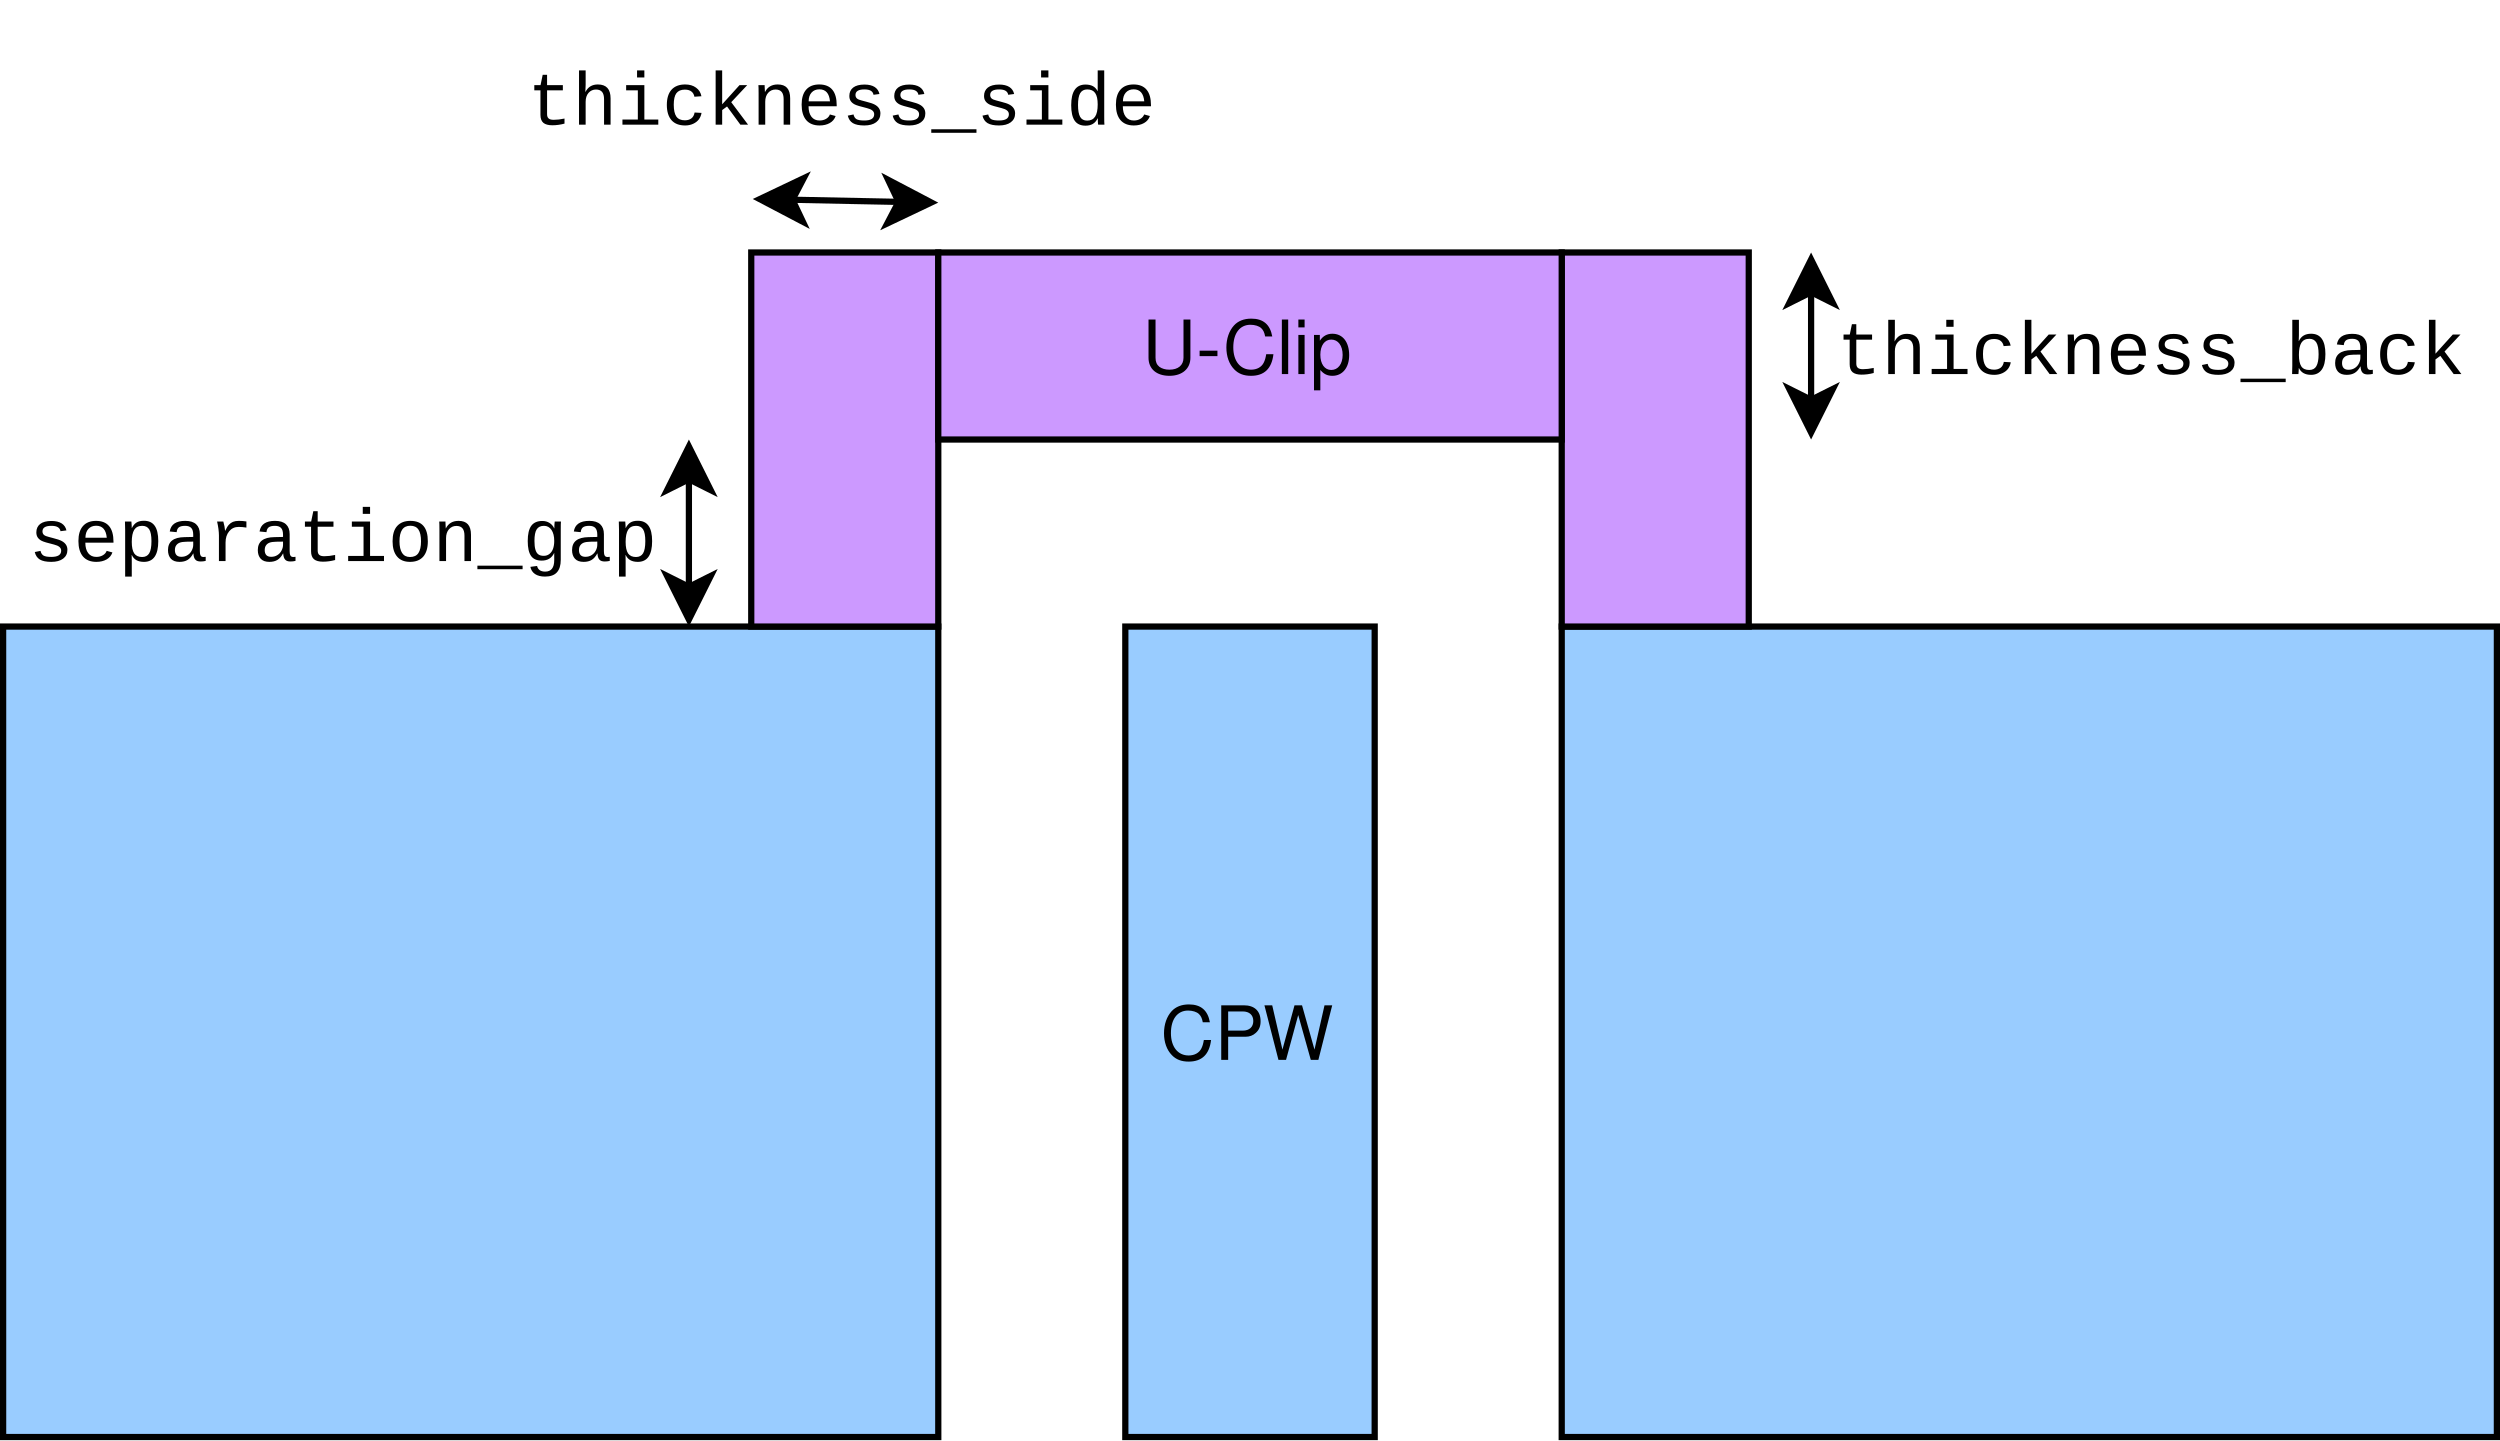
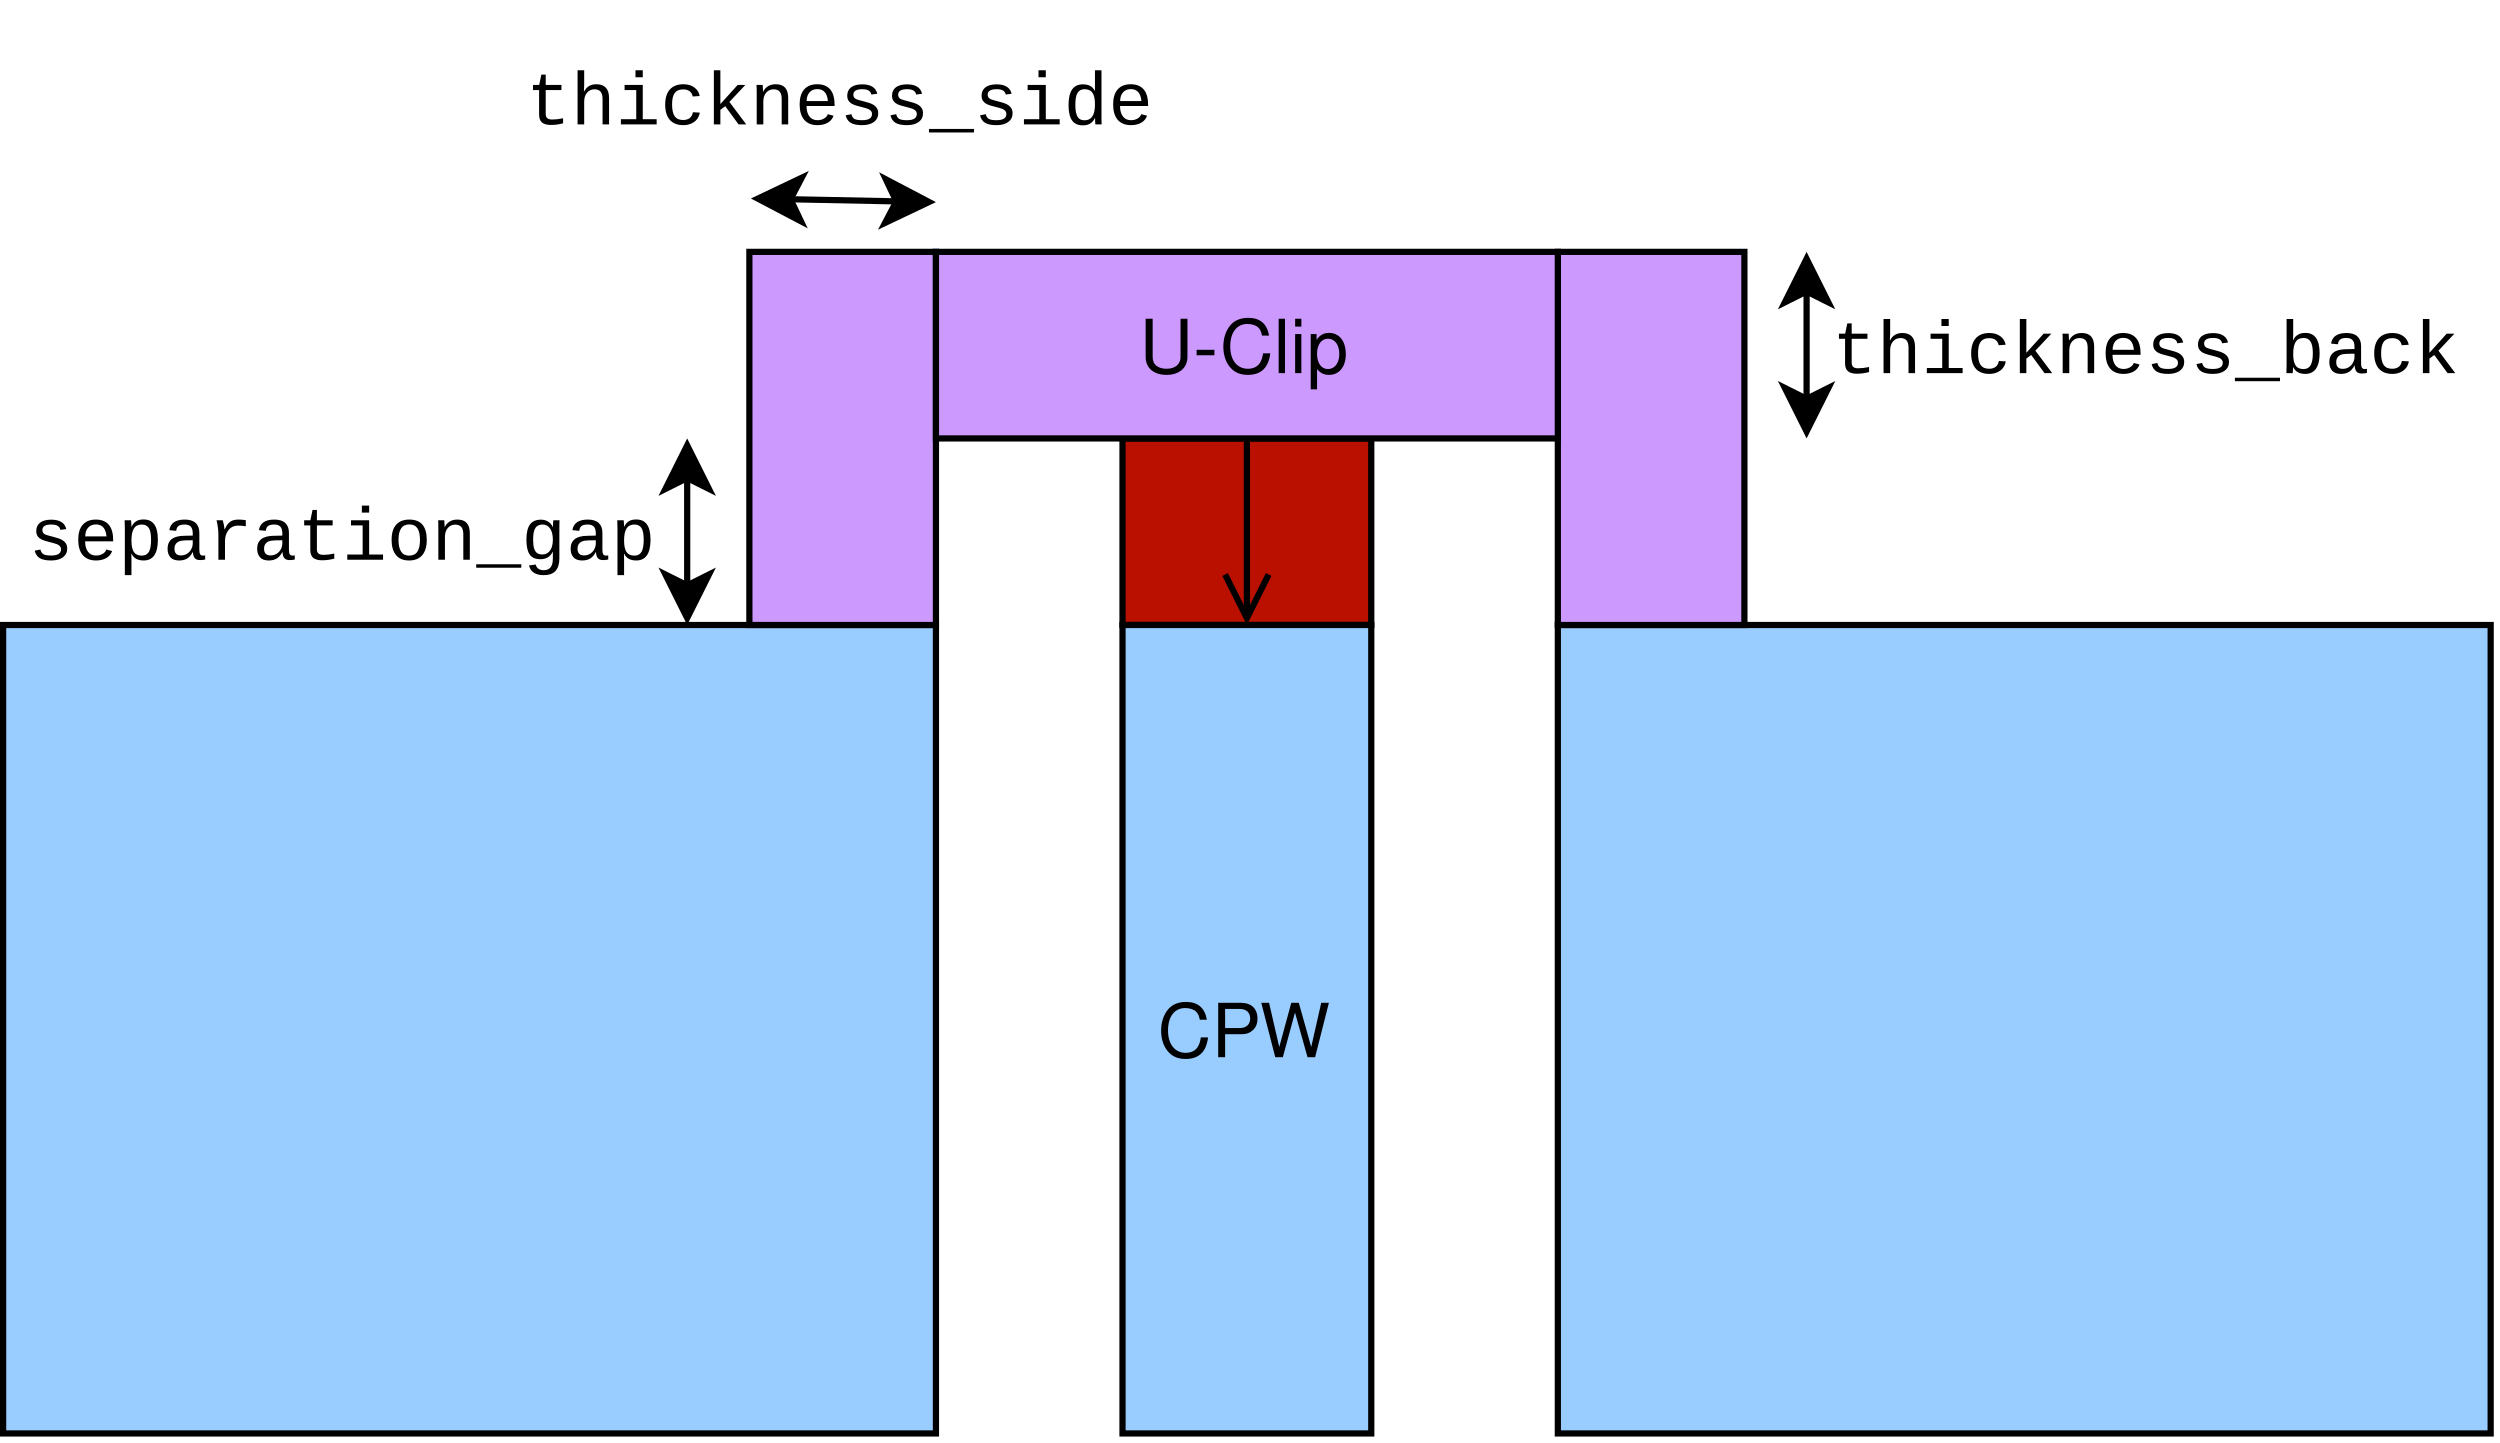
- <svg xmlns="http://www.w3.org/2000/svg" host="65bd71144e" version="1.1" width="401px" height="231px" viewBox="-0.5 -0.5 401 231" content="&lt;mxfile&gt;&lt;diagram id=&quot;hiGQjTIf7Zam6Zm1MoM6&quot; name=&quot;Page-1&quot;&gt;3Zjfb5swEMf/Gh4XYRyS8NjQpn3ZFKma2j1VHlzBioMj4/zaXz8DJvwwWTMtrCh5iHJf24fvc4Y7YmF/fXgUZBN/5SEwy7HDg4XvLceZukh9Z8KxEDCaFUIkaFhIqBKe6S/Qoq3VLQ0hbUyUnDNJN00x4EkCgWxoRAi+b05756x51Q2JwBCeA8JM9YWGMi7UmTOt9CegUVxeGU28YmRNysk6kjQmId/XJPxgYV9wLotf64MPLGNXcinWLc6MnjYmIJGXLHCKBTvCtjo2vS95LIMVfJuEkM23LTx/p4z5nHGRD2LP8/2Fcj43L6z3sgMh4VCT9EYega9BiqOaokfHJRR9KhxX2/uK8VhLcR0v1iLRaY1OrqvI1Q8dfDcIPCAQpyj/AAK5fZEYD4jE2PtMEu4/kvB9z+uLBPJMErgDxOQKHCYD4oAnn8dhOiQOF5wHZHeAuMaNMfsYBCThXVZplRUwkqY0UHGnkghpynCg8jVDNrLtmbZ/5DZyp9q+P2imuXGsGUsQVEUAotQSFc1r3Sh8uaVZucqt0tfZpEDY6AbMlNSQdz2LSk0AI5Lumj1EVxr0FZacqp3UT/6ofDiXSZ+h0Rh51WfSdJryrQhA+6l3AW3X7cM0c5qOVN4ikIaj/JycQFx0dBC67tkZetZcfOY+/dsctR2dWsgecnRBV3hLOcLuB2gvvo/ajtz+cmS2aSkoxIoDT94isjEypgqLzHMk+ArKqpTwBFqFSkuE0SjJ0qiSlj1b51ltouod6E4PrGkYZr7nrZrHE7kga8oyBr4CR9Vqx/4G+56aY6ej8KGeCh8yW0IZ02CVQJq+peql9Fap49a7GepqxHujbjagFfWfJFjdKvWzxeO/UDfbXX/5MgjUT8B2kK260rsVamLGtol50hdls5f+/sVndBjP755Bd53nK4FWZvUvWlFfq78i8cNv&lt;/diagram&gt;&lt;/mxfile&gt;">
+ <svg xmlns="http://www.w3.org/2000/svg" host="65bd71144e" version="1.1" width="402px" height="232px" viewBox="-0.5 -0.5 402 232" content="&lt;mxfile&gt;&lt;diagram id=&quot;hiGQjTIf7Zam6Zm1MoM6&quot; name=&quot;Page-1&quot;&gt;3ZhNb6MwEIZ/DcetMIY0HBvatJddVapW7Z4qF6bBqsGRcb72168dTPhMSnfDFjWHiHltD/Yzxh7bwkGyvRVkGX/nETDLsaOtha8tx8HYUf9a2OWC4xhhIWiUS6gUHuhvMKJt1BWNIKtVlJwzSZd1MeRpCqGsaUQIvqlXe+Ws/tYlWUBLeAgJa6uPNJJxrk6dy1K/A7qIizejiZ+XJKSobEaSxSTim4qEbywcCM5l/pRsA2CaXcElbzc/UnromIBU9mpgOrYmbGUGZzomd8VoBV+lEegGtoVnm5hKeFiSUJduVHiVFsuEKQupx1fKWMAZF/u2eHaFbFs3a3fM9HUNQsK2IpmO3gJPQIqdqmJK3QLaYdYYe1PGwDVSXMGPjUZM1BcHzyUY9WDYdHNyPoqpwcH3g2A+H4iD148DOgcIPCIQh1GeAIG8oUi4IyLh+p9JwvtHEkHg+0ORQH6bBO4AMTkDh8mIOODJ53G4HBOHHvNBbVHD7BrT90FAGl3pjERZISNZRkM17kwSIdsybKl80sgubHtq7F97G3mXxr7eGqZ7Y1cx7kFQNQIQhZaq0TxVjdyXV5ilq71V+DoaFIhqWVM7JBXkXWtRoQlgRNJ1PdfqCoN5wz2nqifVmX9RLM5F0KfowkV++ZvUnWZ8JUIwfqrZUtN1czJNnbojFbcFyJaj/Tw5gOg1dRA679wZe9Q8fOQ7/WiMmo4OWeIAMeqRFX6lGGHvHbS9v6OmI2+4GLXTtAwUYsWBp88LdXxpRkxtLHIfI8HfoNiVUp5CY6MyEmF0keowqqDptXWm9yaqzopXpiChUaR9zxp7Hk/lnCSUaQaBAkdVa8f+AZuBkuOO0xJCA218qJ0SypiGbylk2XOmDu9flTpunM1QVyI+GPV2AlpSfyHh21elfnTz+C/U2+lucP84CtR3wNagW53pbIXqmLHdxjwZinI7l/75LWB0HOv3wKC75vNQoIsFrGdSw5eQ1m8Ay1OKVz2jnD6fpNGc6i6dPmHk+UXBxBpTbuTajW/jb3Mj99il1ju5kQoI2VWqLXWF7ESHm+/BtZti9ZB77Jl4KbO8tc6rl1f/+OYP&lt;/diagram&gt;&lt;/mxfile&gt;">
  <defs />
  <g>
+     <rect x="180" y="70" width="40" height="30" fill="#ba1000" stroke="rgb(0, 0, 0)" pointer-events="all" />
    <rect x="180" y="100" width="40" height="130" fill="#99ccff" stroke="rgb(0, 0, 0)" pointer-events="all" />
    <rect x="0" y="100" width="150" height="130" fill="#99ccff" stroke="rgb(0, 0, 0)" pointer-events="all" />
    <rect x="250" y="100" width="150" height="130" fill="#99ccff" stroke="rgb(0, 0, 0)" pointer-events="all" />
    <rect x="250" y="40" width="30" height="60" fill="#cc99ff" stroke="rgb(0, 0, 0)" pointer-events="all" />
    <rect x="120" y="40" width="30" height="60" fill="#cc99ff" stroke="rgb(0, 0, 0)" pointer-events="all" />
    <rect x="150" y="40" width="100" height="30" fill="#cc99ff" stroke="rgb(0, 0, 0)" pointer-events="all" />
    <path d="M 126.61 31.54 L 143.63 31.88" fill="none" stroke="rgb(0, 0, 0)" stroke-miterlimit="10" pointer-events="stroke" />
    <path d="M 121.36 31.44 L 128.42 28.08 L 126.61 31.54 L 128.29 35.08 Z" fill="rgb(0, 0, 0)" stroke="rgb(0, 0, 0)" stroke-miterlimit="10" pointer-events="all" />
    <path d="M 148.88 31.98 L 141.82 35.34 L 143.63 31.88 L 141.95 28.34 Z" fill="rgb(0, 0, 0)" stroke="rgb(0, 0, 0)" stroke-miterlimit="10" pointer-events="all" />
    <path d="M 290 46.37 L 290 63.63" fill="none" stroke="rgb(0, 0, 0)" stroke-miterlimit="10" pointer-events="stroke" />
    <path d="M 290 41.12 L 293.5 48.12 L 290 46.37 L 286.5 48.12 Z" fill="rgb(0, 0, 0)" stroke="rgb(0, 0, 0)" stroke-miterlimit="10" pointer-events="all" />
    <path d="M 290 68.88 L 286.5 61.88 L 290 63.63 L 293.5 61.88 Z" fill="rgb(0, 0, 0)" stroke="rgb(0, 0, 0)" stroke-miterlimit="10" pointer-events="all" />
    <path d="M 110 76.37 L 110 93.63" fill="none" stroke="rgb(0, 0, 0)" stroke-miterlimit="10" pointer-events="stroke" />
    <path d="M 110 71.12 L 113.5 78.12 L 110 76.37 L 106.5 78.12 Z" fill="rgb(0, 0, 0)" stroke="rgb(0, 0, 0)" stroke-miterlimit="10" pointer-events="all" />
    <path d="M 110 98.88 L 106.5 91.88 L 110 93.63 L 113.5 91.88 Z" fill="rgb(0, 0, 0)" stroke="rgb(0, 0, 0)" stroke-miterlimit="10" pointer-events="all" />
    <rect x="0" y="70" width="110" height="30" fill="none" stroke="none" pointer-events="all" />
    <g fill="rgb(0, 0, 0)" font-family="Courier New" text-anchor="middle" font-size="12px">
      <text x="54.5" y="89.5">
                separation_gap
            </text>
    </g>
    <rect x="80" y="0" width="110" height="30" fill="none" stroke="none" pointer-events="all" />
    <g fill="rgb(0, 0, 0)" font-family="Courier New" text-anchor="middle" font-size="12px">
      <text x="134.5" y="19.5">
                thickness_side
            </text>
    </g>
    <rect x="290" y="40" width="110" height="30" fill="none" stroke="none" pointer-events="all" />
    <g fill="rgb(0, 0, 0)" font-family="Courier New" text-anchor="middle" font-size="12px">
      <text x="344.5" y="59.5">
                thickness_back
            </text>
    </g>
    <rect x="170" y="150" width="60" height="30" fill="none" stroke="none" pointer-events="all" />
    <g fill="rgb(0, 0, 0)" font-family="Helvetica" text-anchor="middle" font-size="12px">
      <text x="199.5" y="169.5">
                CPW
            </text>
    </g>
    <rect x="170" y="40" width="60" height="30" fill="none" stroke="none" pointer-events="all" />
    <g fill="rgb(0, 0, 0)" font-family="Helvetica" text-anchor="middle" font-size="12px">
      <text x="199.5" y="59.5">
                U-Clip
            </text>
    </g>
+     <path d="M 200 70 L 200 75 Q 200 80 200 88.88 L 200 97.76" fill="none" stroke="rgb(0, 0, 0)" stroke-miterlimit="10" pointer-events="stroke" />
+     <path d="M 196.5 91.88 L 200 98.88 L 203.5 91.88" fill="none" stroke="rgb(0, 0, 0)" stroke-miterlimit="10" pointer-events="all" />
  </g>
</svg>
